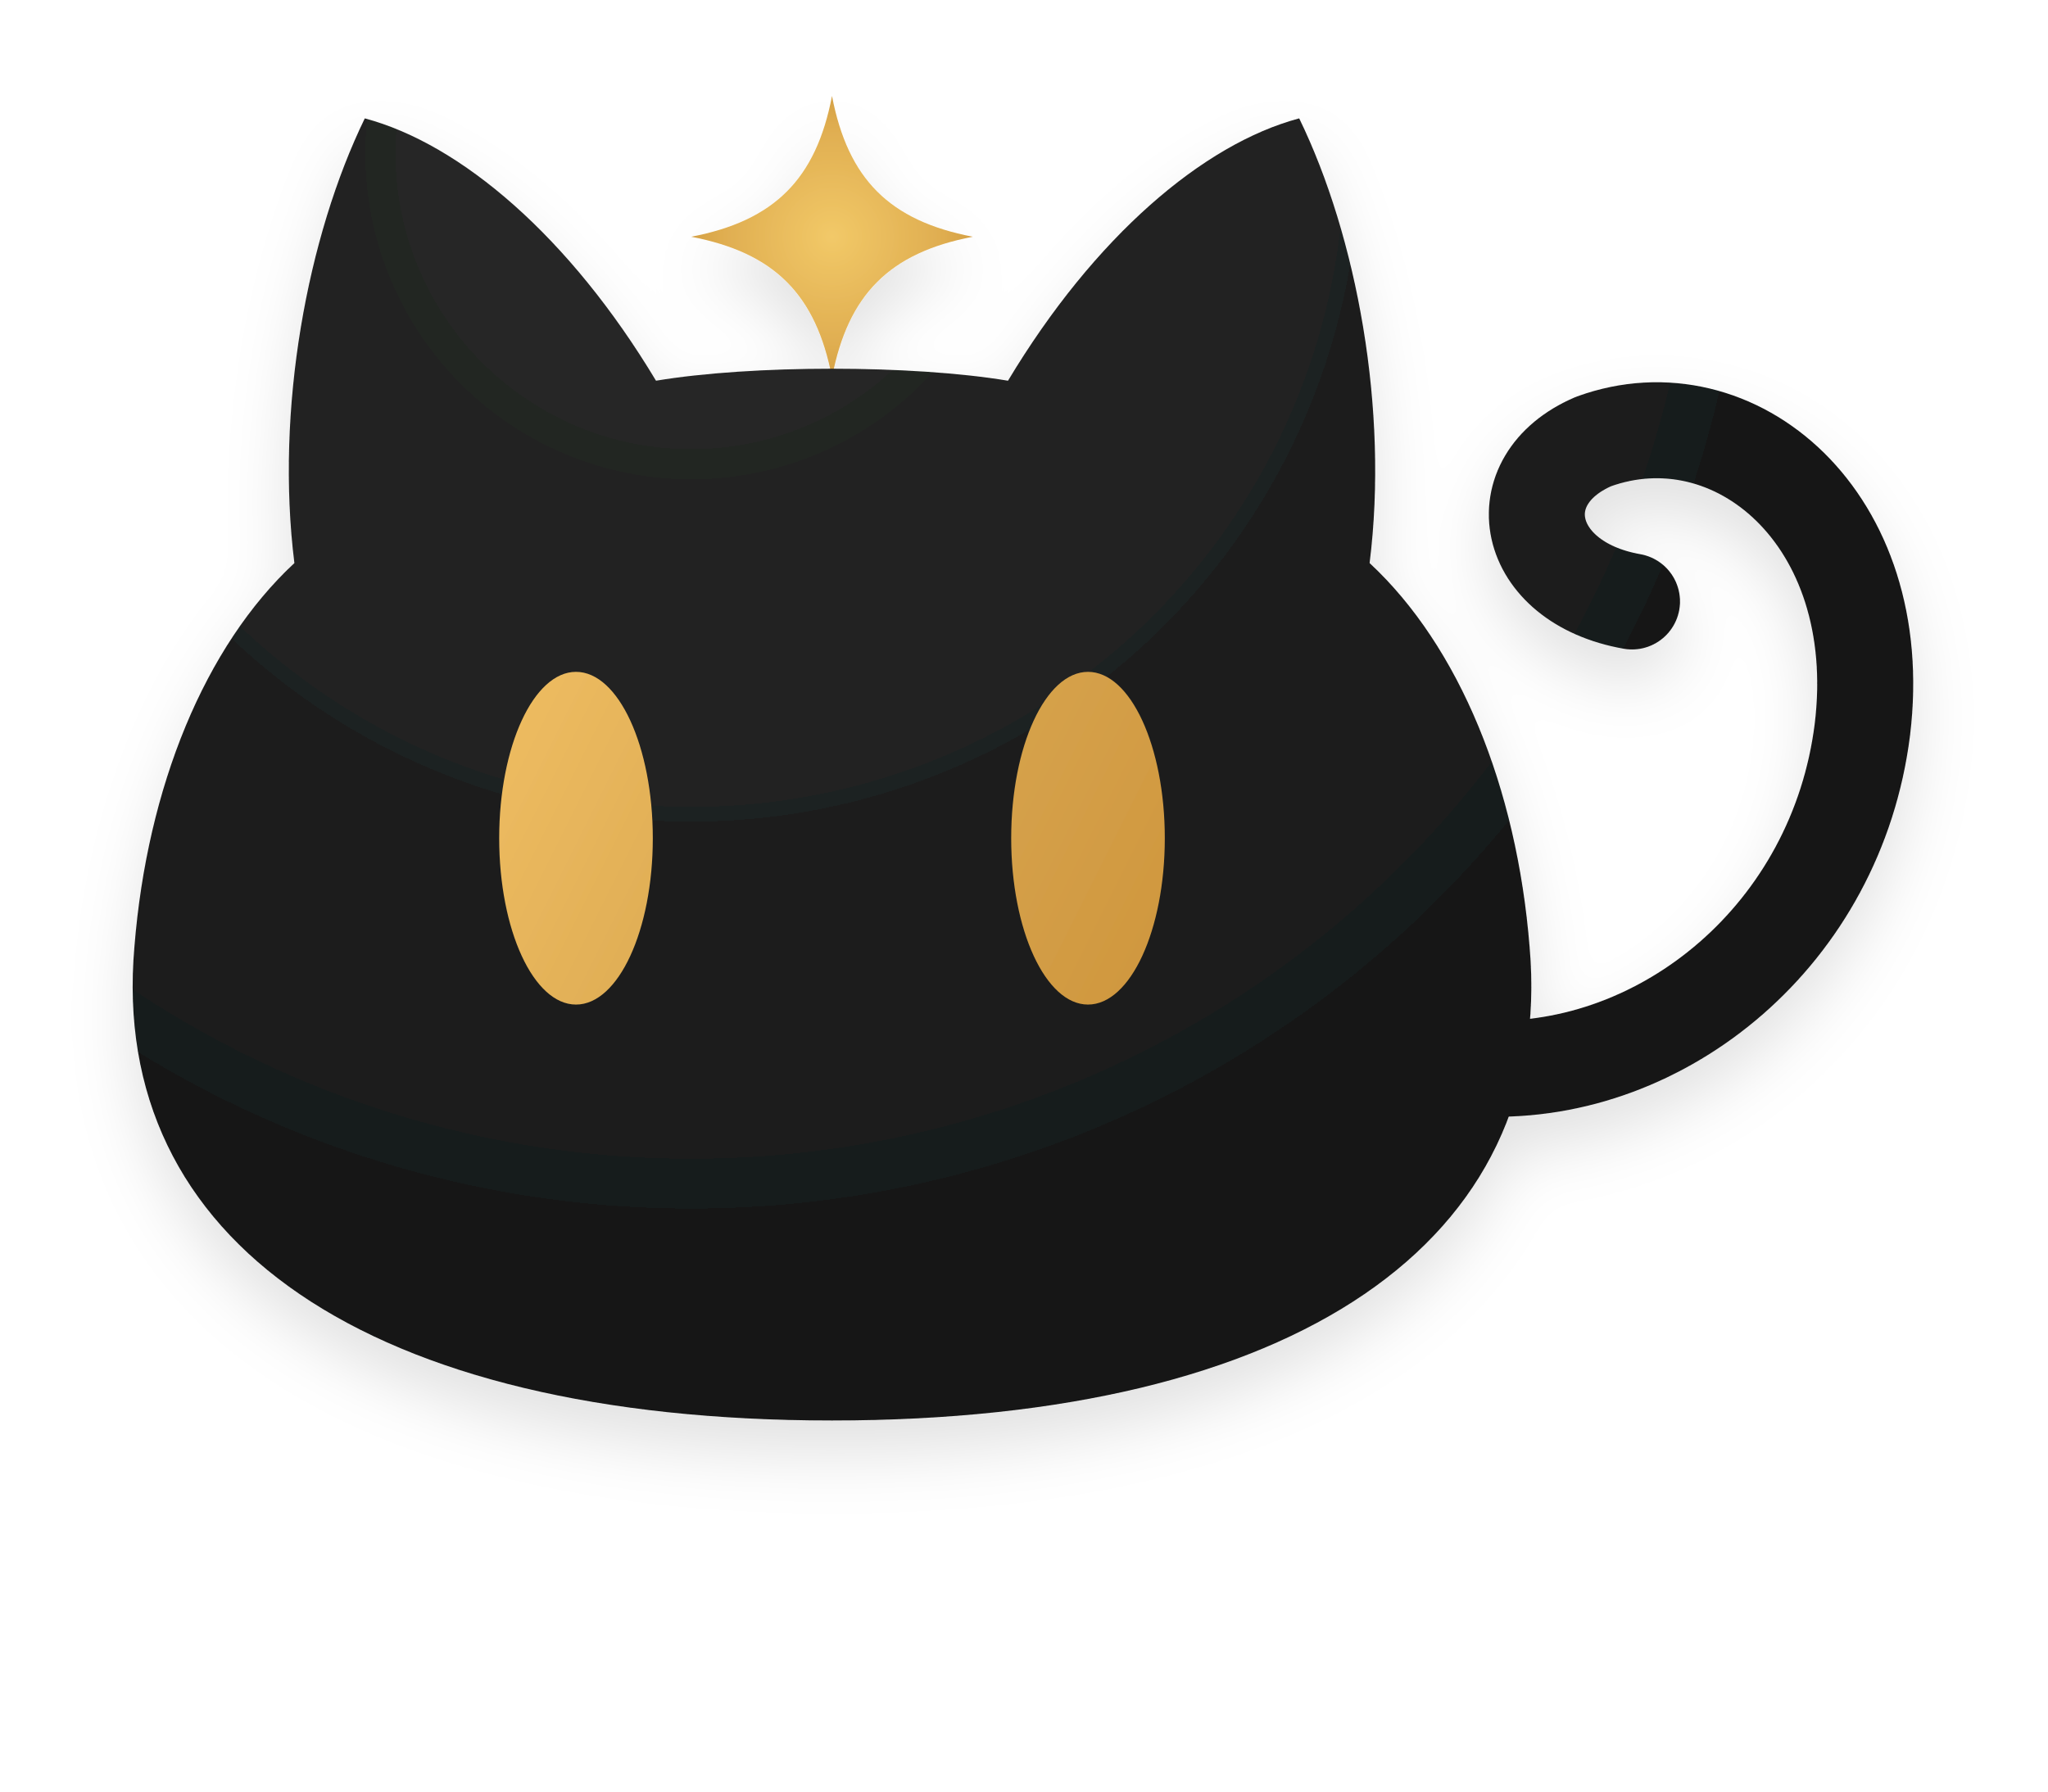
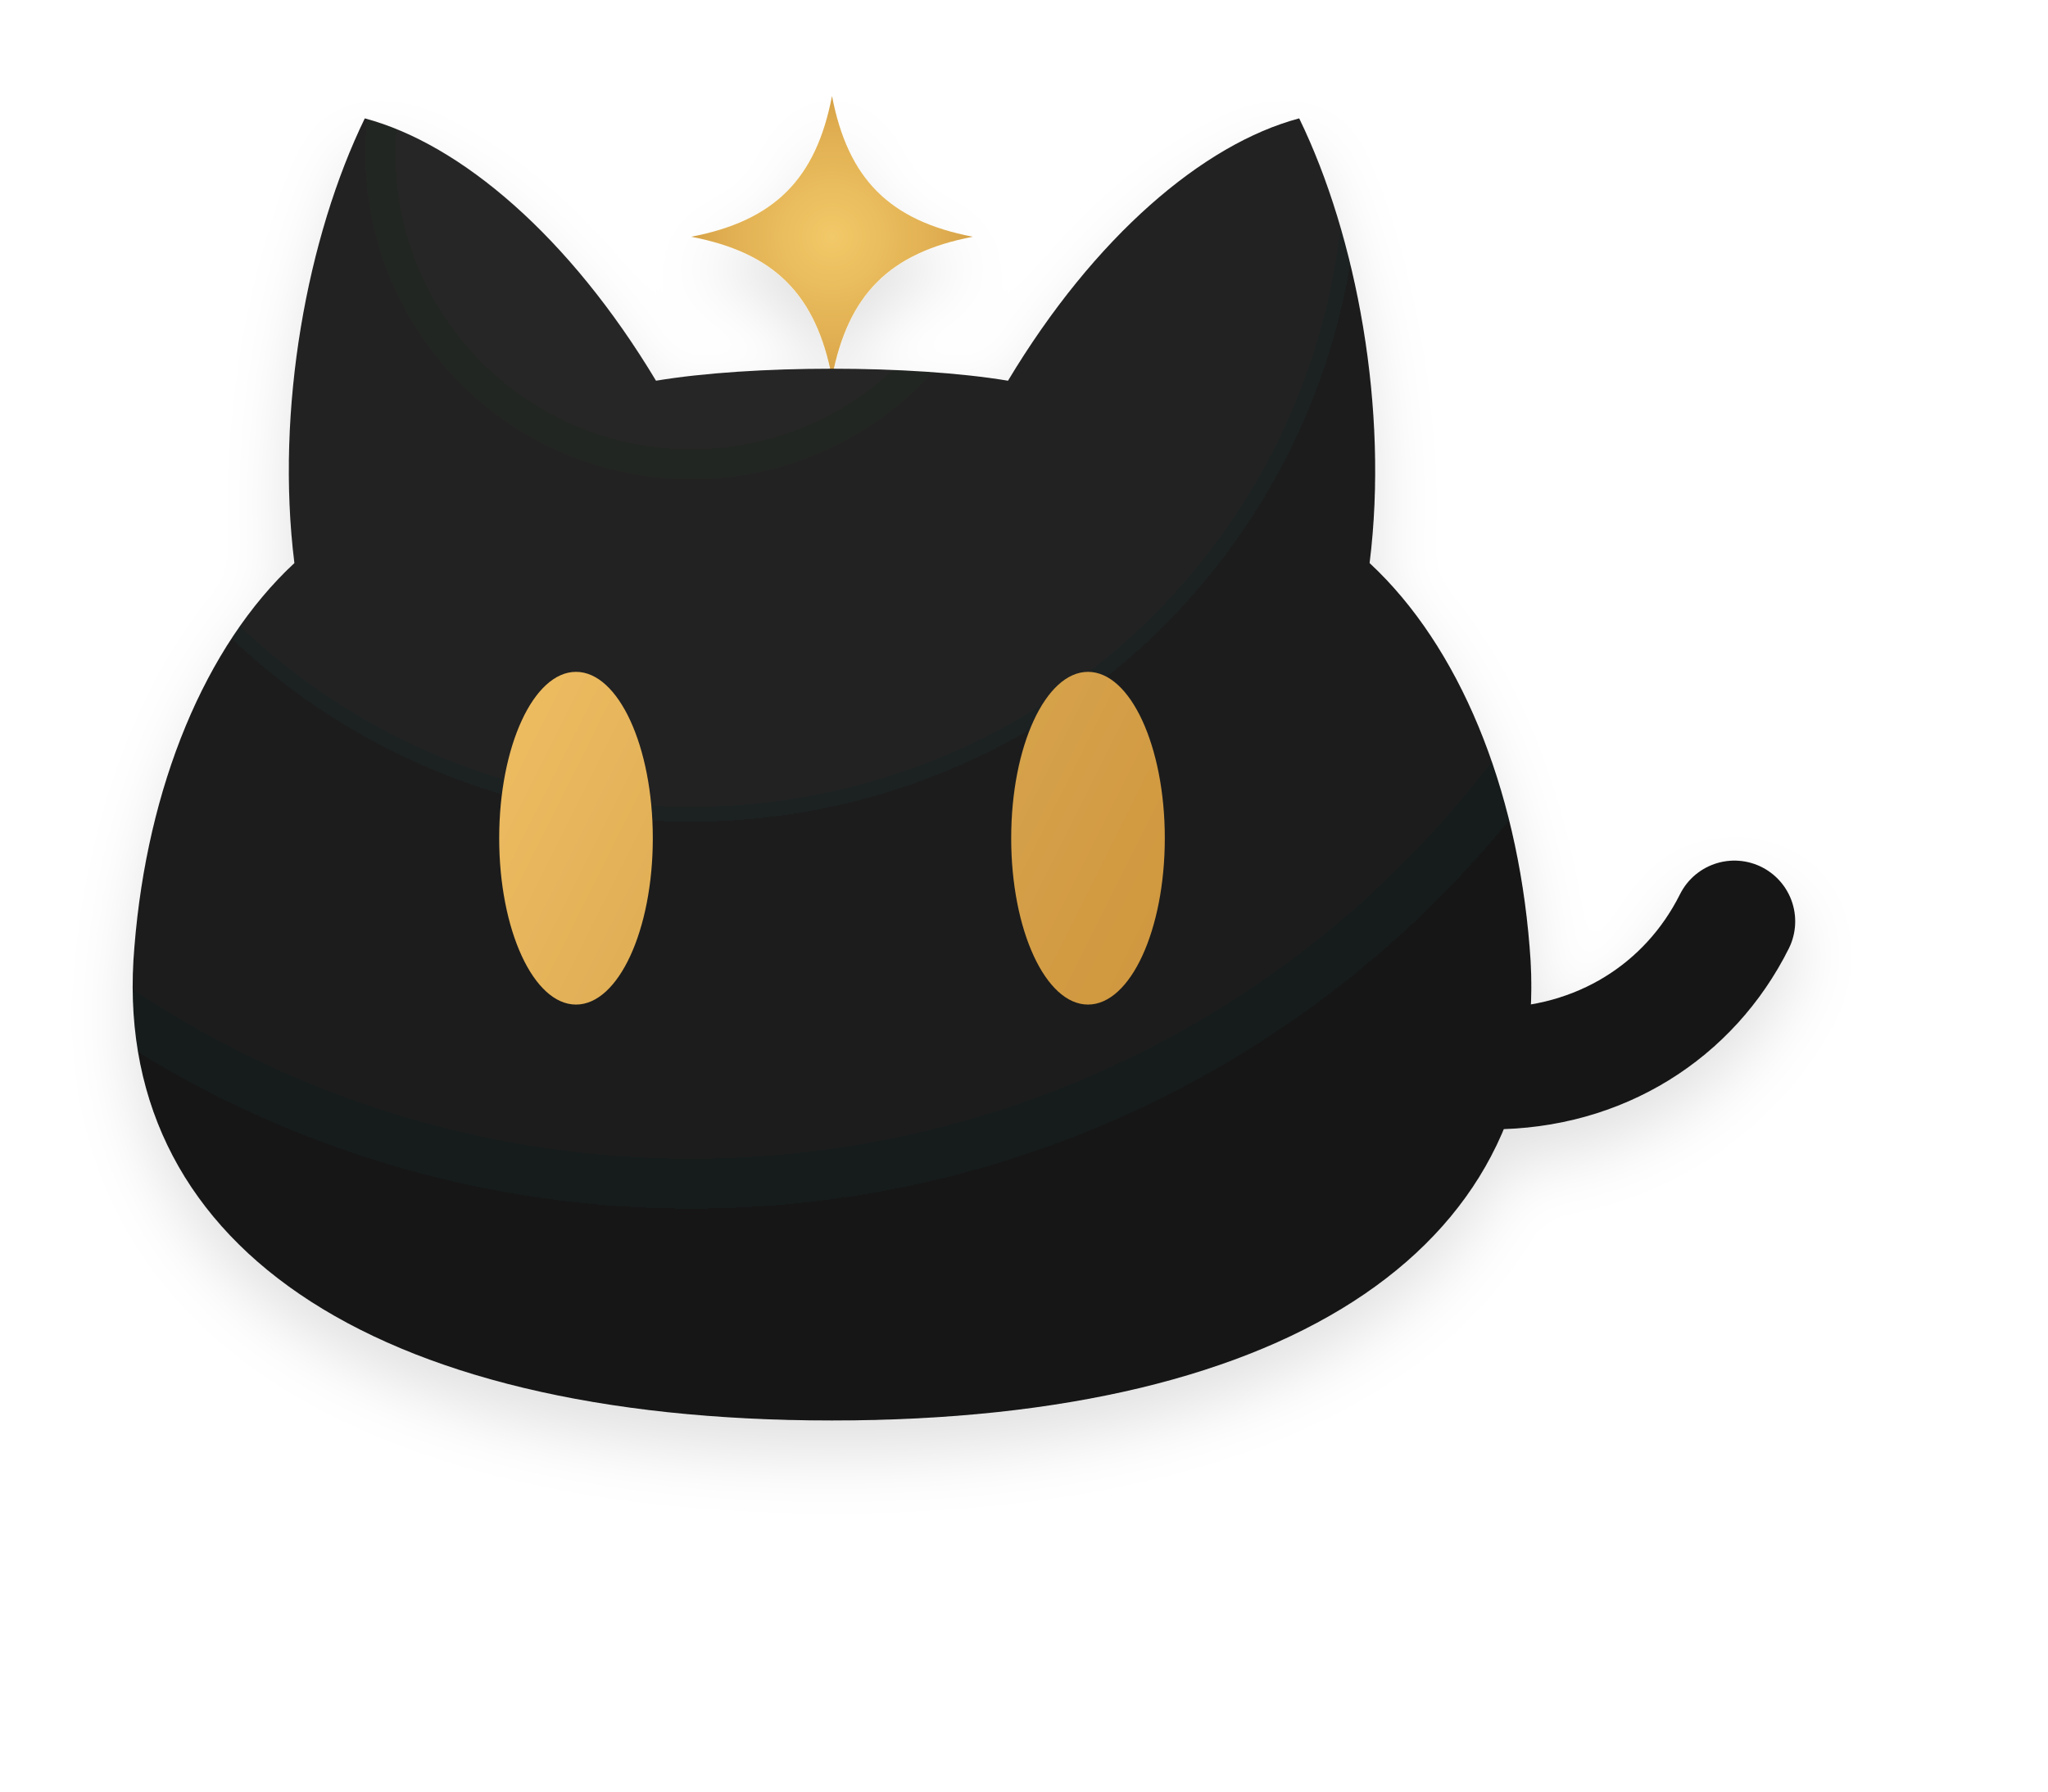
<svg xmlns="http://www.w3.org/2000/svg" width="640" height="560" viewBox="-260 -180 640 560" role="img" aria-labelledby="title desc">
  <defs>
    <radialGradient id="sparkleGold" cx="0" cy="-106" r="56" gradientUnits="userSpaceOnUse">
      <stop offset="0%" stop-color="#f2c968" />
      <stop offset="62%" stop-color="#dfad50" />
      <stop offset="100%" stop-color="#c89136" />
    </radialGradient>
    <linearGradient id="eyeGold" x1="-104" y1="32" x2="104" y2="136" gradientUnits="userSpaceOnUse">
      <stop offset="0%" stop-color="#efbd61" />
      <stop offset="52%" stop-color="#d8a650" />
      <stop offset="100%" stop-color="#cf963d" />
    </linearGradient>
    <radialGradient id="catBlack" cx="-44" cy="-132" r="360" gradientUnits="userSpaceOnUse">
      <stop offset="0%" stop-color="#282928" />
      <stop offset="44%" stop-color="#222222" />
      <stop offset="100%" stop-color="#171818" />
    </radialGradient>
    <filter id="mascotSoftness" x="-280" y="-210" width="700" height="640" filterUnits="userSpaceOnUse">
      <feDropShadow dx="0" dy="10" stdDeviation="10" flood-color="#000000" flood-opacity="0.12" />
    </filter>
  </defs>
  <g filter="url(#mascotSoftness)">
-     <path id="mascotTail" fill="none" stroke="url(#catBlack)" stroke-width="30" stroke-linecap="round" stroke-linejoin="round" d="M204 154          C260 156 314 112 322 48          C330 -18 282 -58 238 -42          C210 -30 216 2 250 8" />
+     <path id="mascotTail" fill="none" stroke="url(#catBlack)" stroke-width="38" stroke-linecap="round" stroke-linejoin="round" d="M206 154          C240 154 268 136 282 108" />
    <path id="mascotSparkle" fill="url(#sparkleGold)" d="M0-150          C5-124 18-111 44-106          C18-101 5-88 0-62          C-5-88 -18-101 -44-106          C-18-111 -5-124 0-150Z" />
    <path id="mascotHead" fill="url(#catBlack)" d="M-146-143          C-116-135-82-106-55-61          C-25-66 25-66 55-61          C82-106 116-135 146-143          C164-106 174-52 168-4          C196 22 214 66 218 116          C226 208 145 264 0 264          C-145 264-226 208-218 116          C-214 66-196 22-168-4          C-174-52-164-106-146-143Z" />
    <ellipse cx="-80" cy="82" rx="24" ry="52" fill="url(#eyeGold)" />
    <ellipse cx="80" cy="82" rx="24" ry="52" fill="url(#eyeGold)" />
  </g>
</svg>
